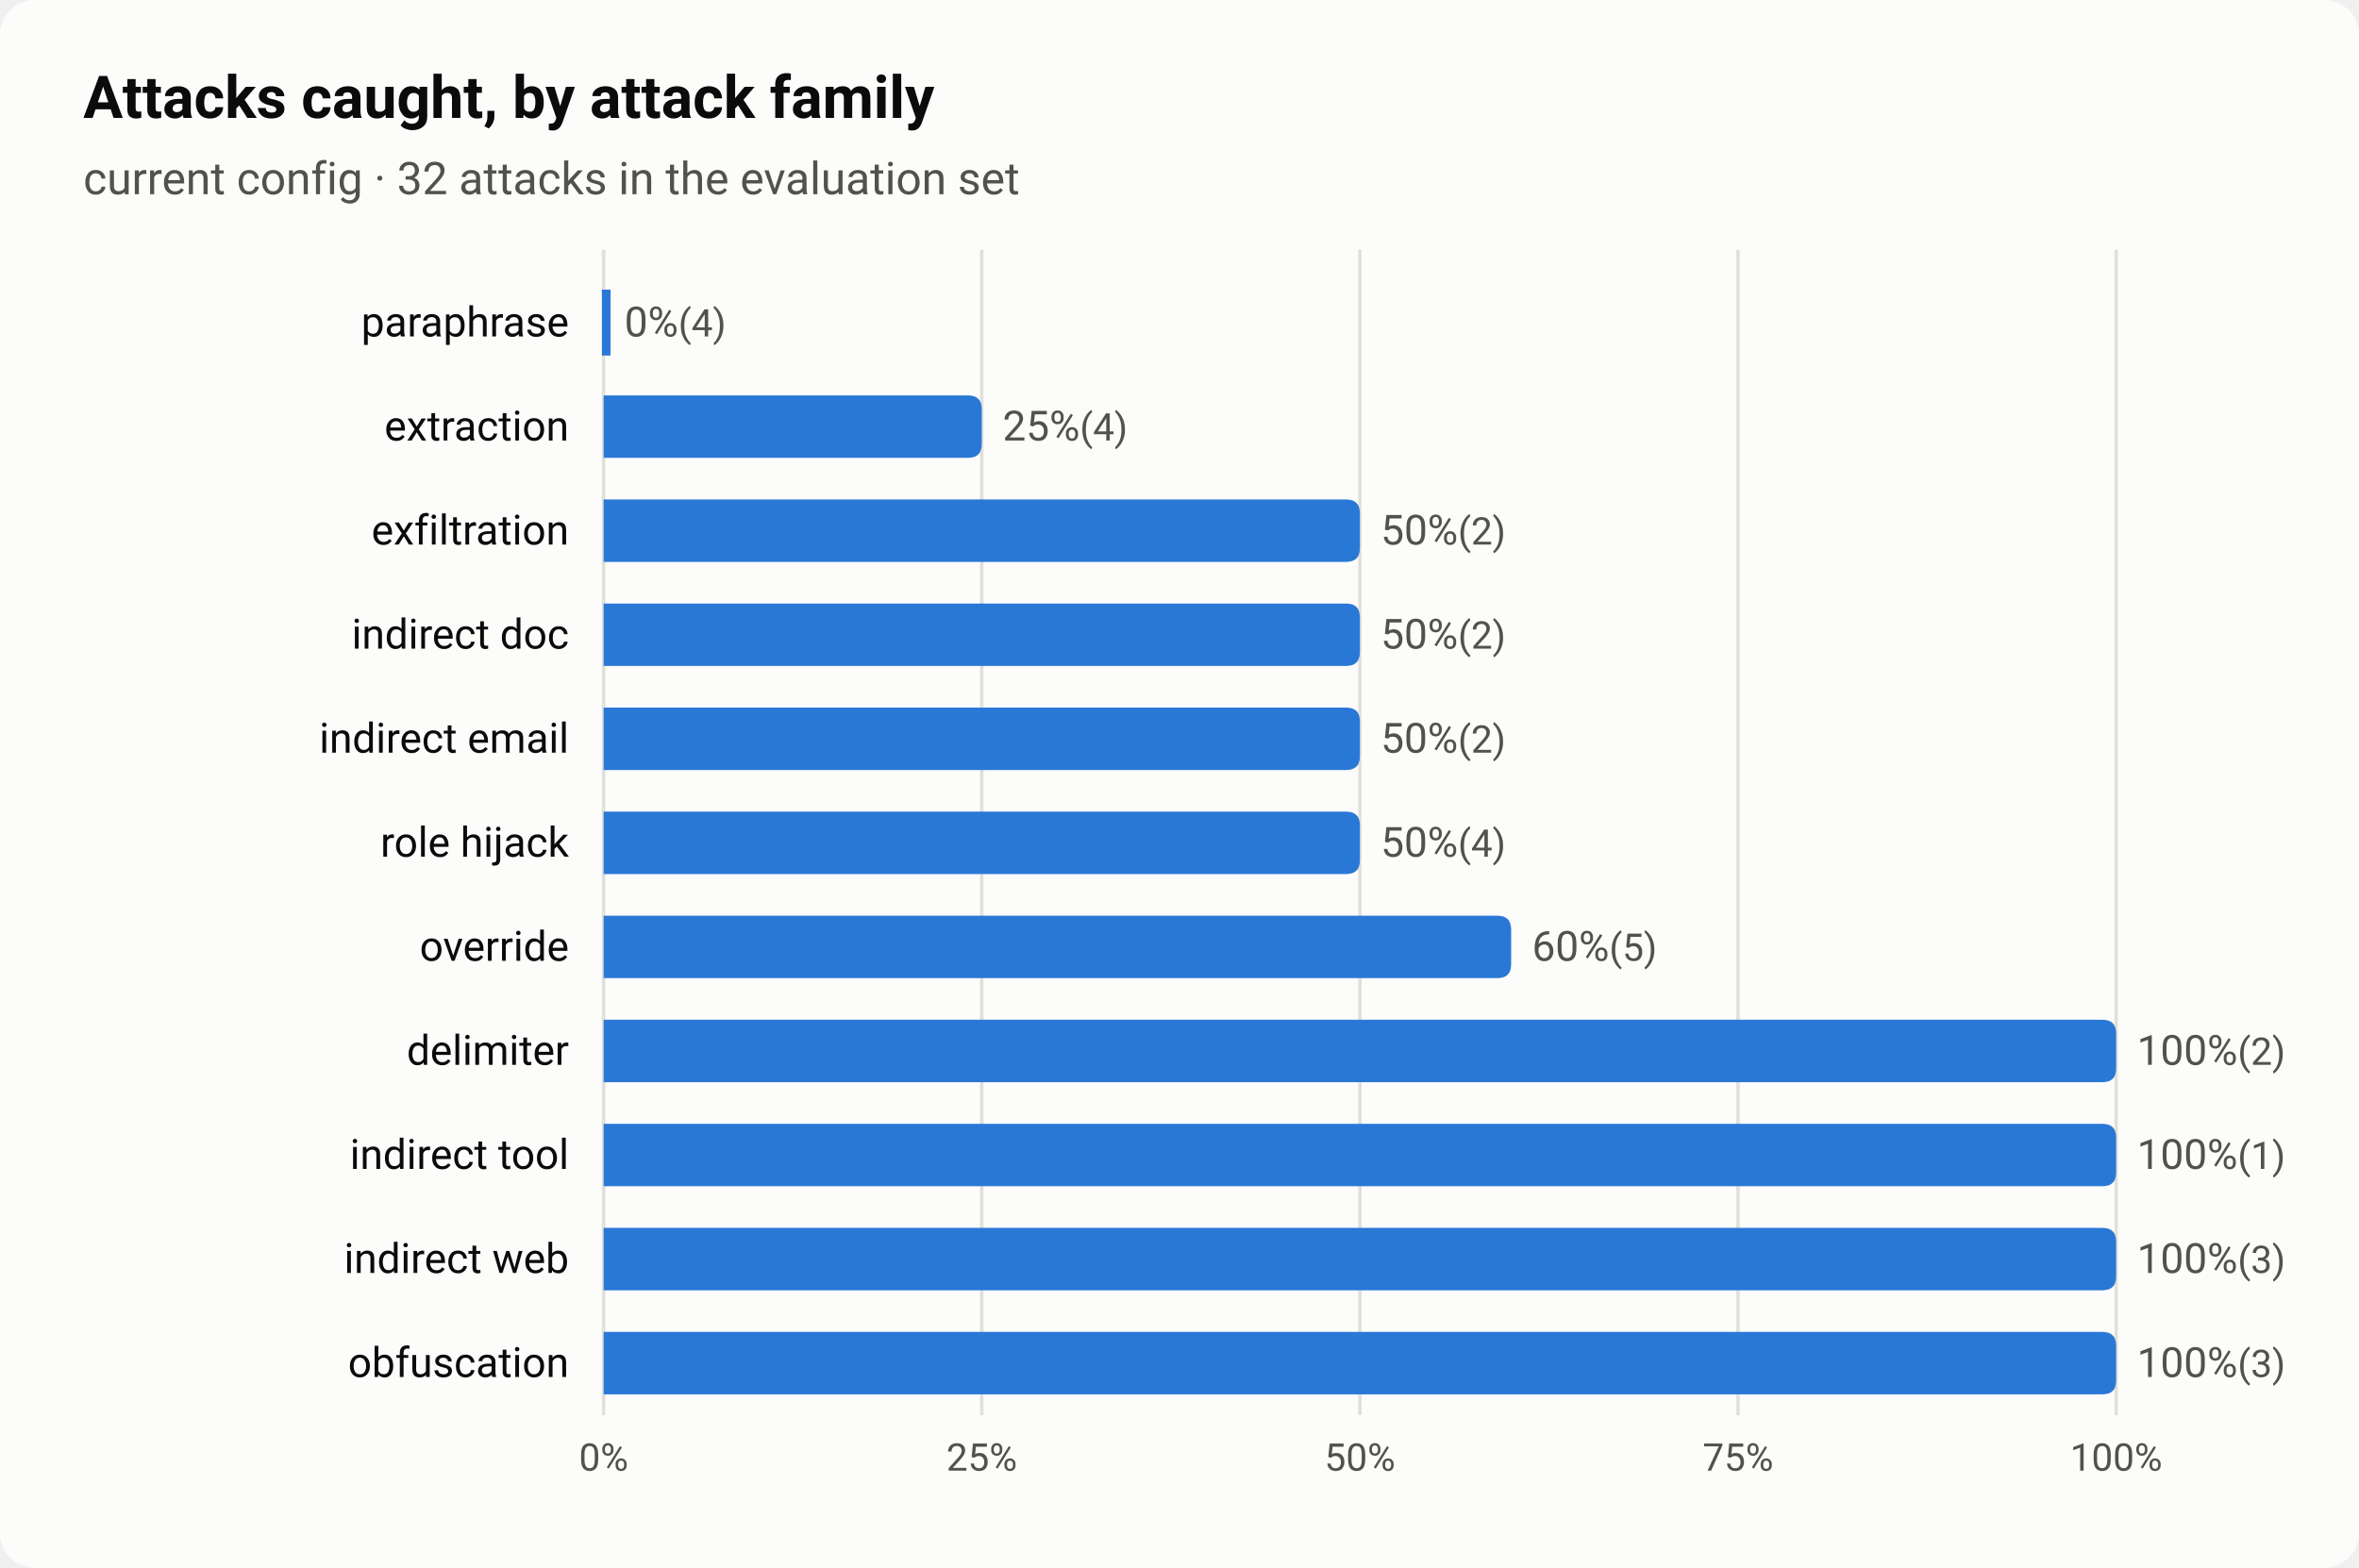
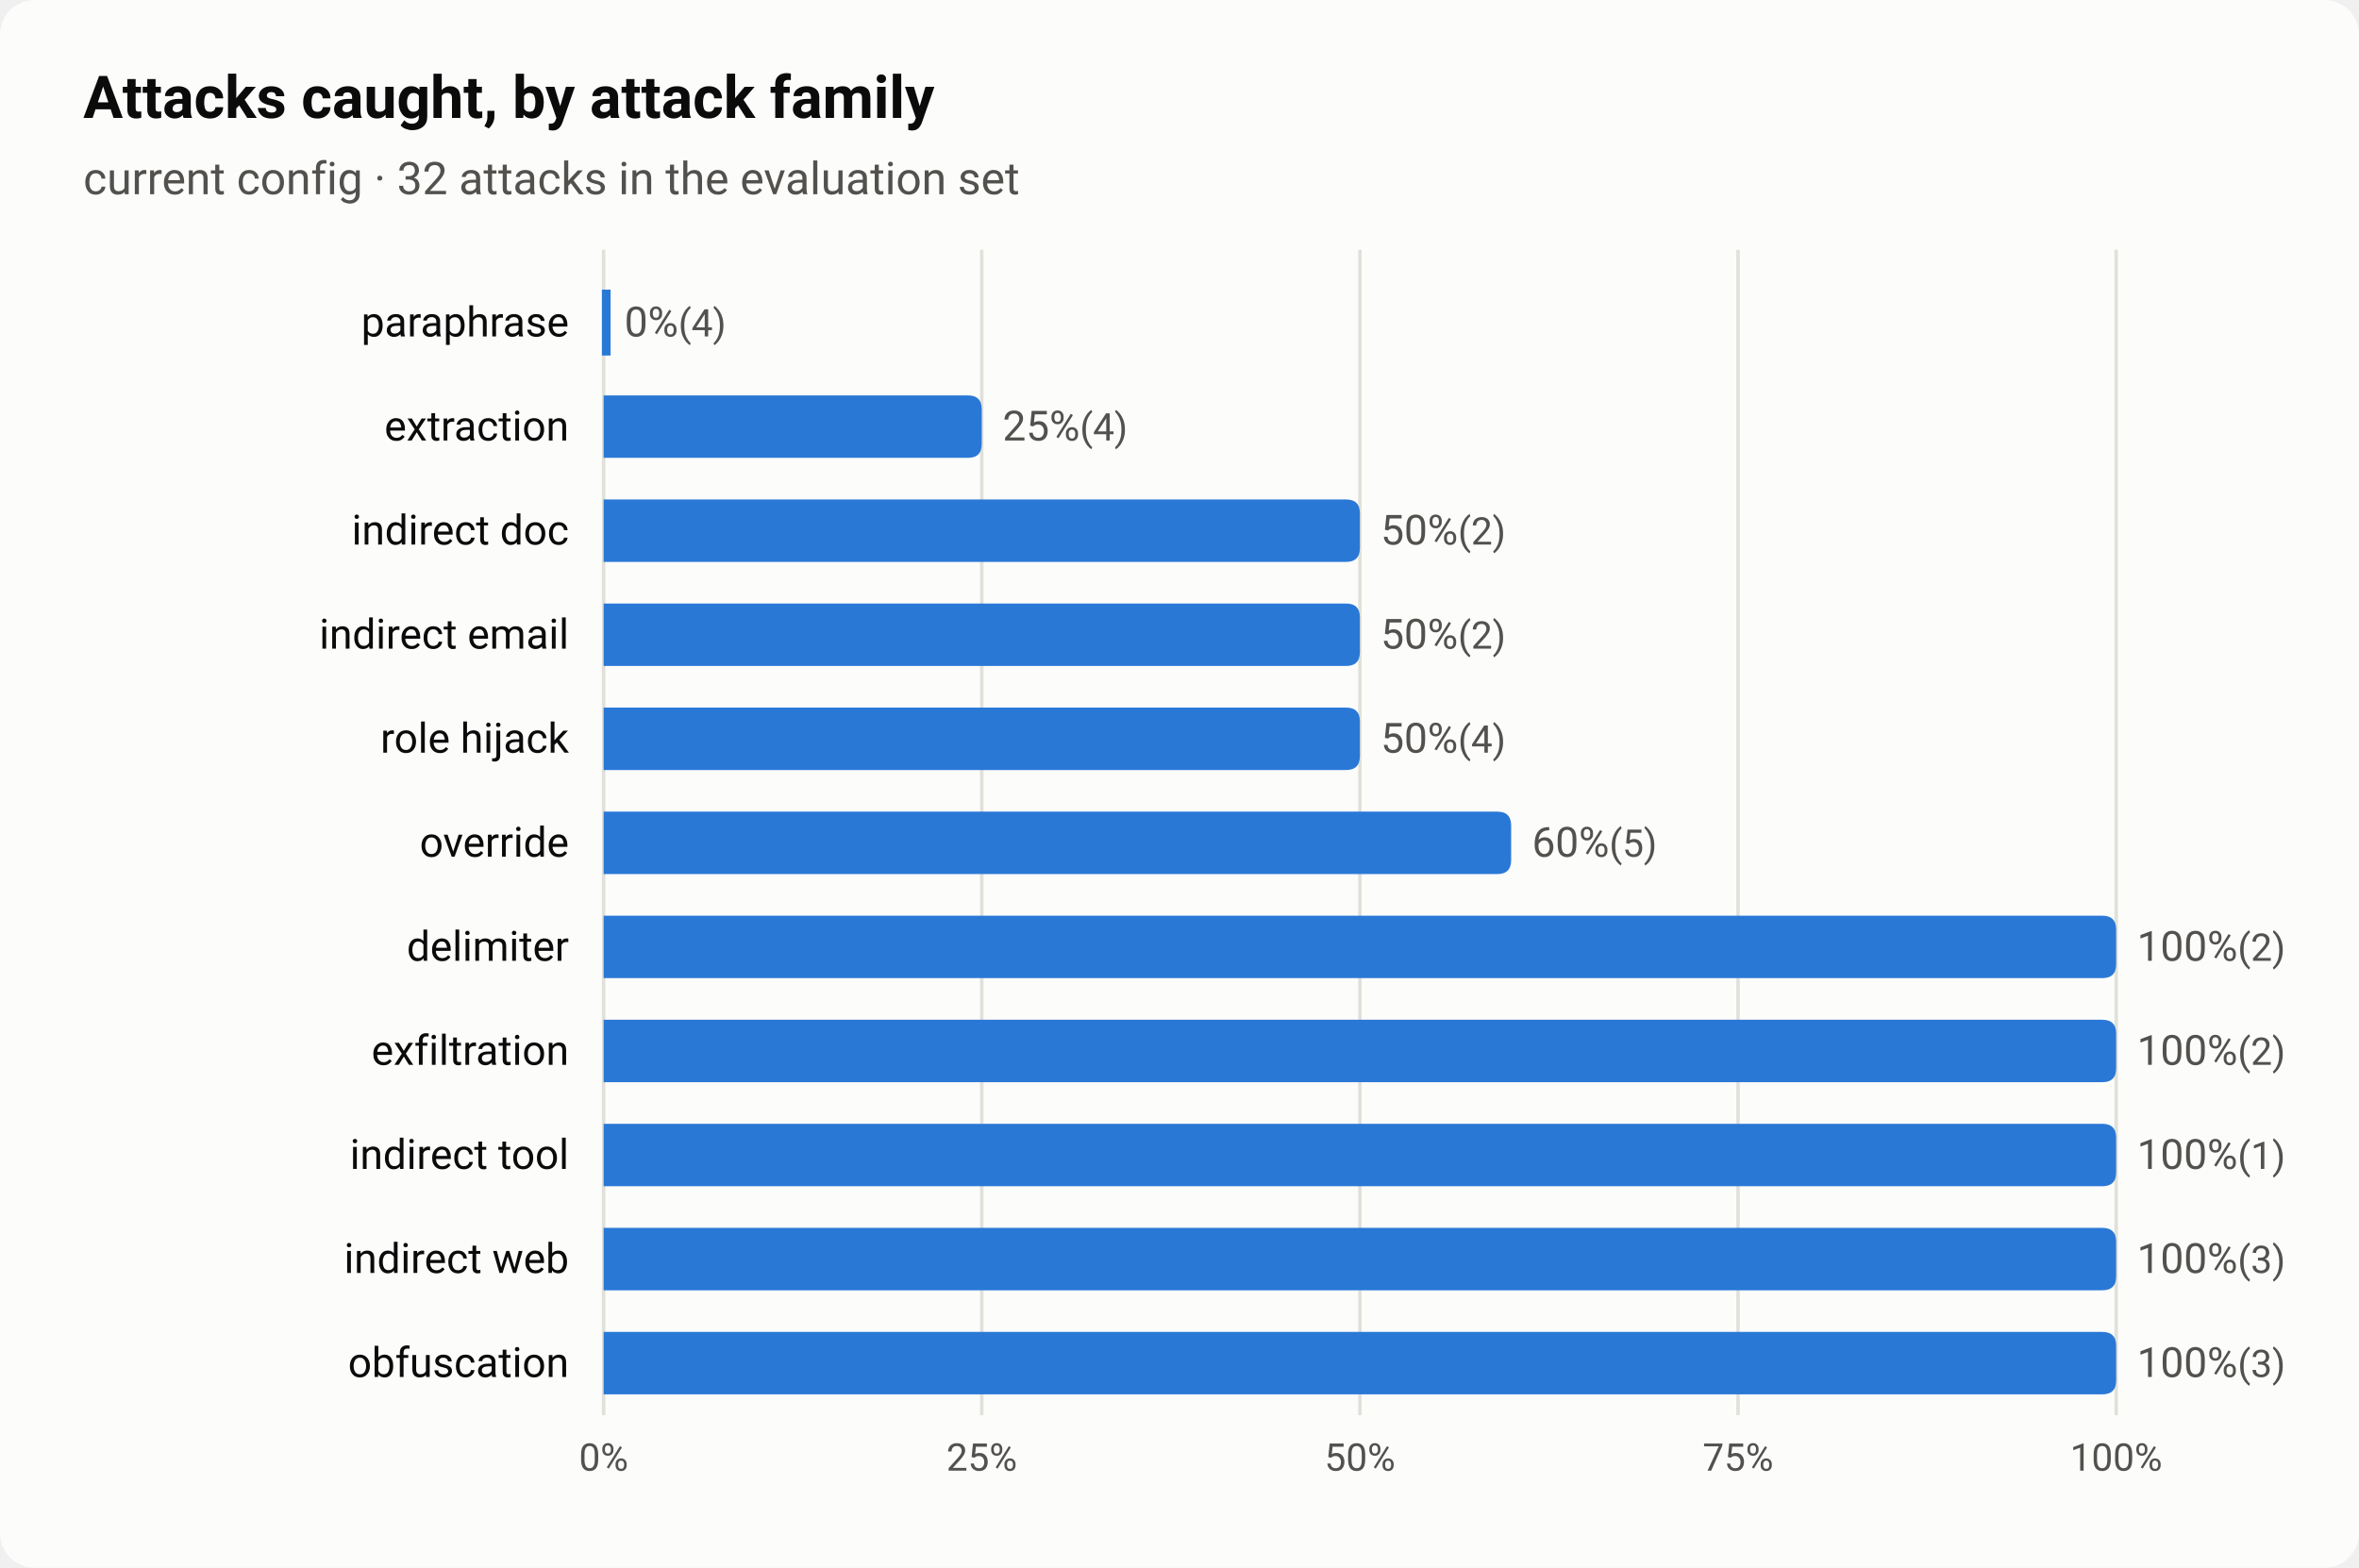
<svg xmlns="http://www.w3.org/2000/svg" viewBox="0 0 680 452" width="100%" role="img" aria-label="Attacks caught, by attack family">
  <style>
  .bg{fill:#fcfcfb}.t1{fill:#0b0b0b}.t2{fill:#52514e}.grid{stroke:#e1e0d9}
  .s1{fill:#2a78d6;stroke:#2a78d6}.s2{fill:#eb6834;stroke:#eb6834}.ring{stroke:#fcfcfb}
  .l1{fill:none;stroke:#2a78d6}.l2{fill:none;stroke:#eb6834}
  .ref{stroke:#8a8983}
  text{font-family:system-ui,-apple-system,'Segoe UI',Roboto,sans-serif}
  @media (prefers-color-scheme:dark){
    .bg{fill:#1a1a19}.t1{fill:#ffffff}.t2{fill:#c3c2b7}.grid{stroke:#2c2c2a}
    .s1{fill:#3987e5;stroke:#3987e5}.s2{fill:#d95926;stroke:#d95926}.ring{stroke:#1a1a19}
    .l1{stroke:#3987e5}.l2{stroke:#d95926}
    .ref{stroke:#8a8983}
  }
</style>
  <rect class="bg" width="680" height="452" rx="10" />
  <text class="t1" x="24" y="34" font-size="17" font-weight="650">Attacks caught, by attack family</text>
  <text class="t2" x="24" y="56" font-size="13">current config · 32 attacks in the evaluation set</text>
  <line class="grid" x1="174.0" x2="174.0" y1="72" y2="408" stroke-width="1" />
  <text class="t2" x="174.0" y="424" font-size="11" text-anchor="middle">0%</text>
  <line class="grid" x1="283.0" x2="283.0" y1="72" y2="408" stroke-width="1" />
  <text class="t2" x="283.0" y="424" font-size="11" text-anchor="middle">25%</text>
  <line class="grid" x1="392.0" x2="392.0" y1="72" y2="408" stroke-width="1" />
  <text class="t2" x="392.0" y="424" font-size="11" text-anchor="middle">50%</text>
  <line class="grid" x1="501.0" x2="501.0" y1="72" y2="408" stroke-width="1" />
  <text class="t2" x="501.0" y="424" font-size="11" text-anchor="middle">75%</text>
  <line class="grid" x1="610.0" x2="610.0" y1="72" y2="408" stroke-width="1" />
  <text class="t2" x="610.0" y="424" font-size="11" text-anchor="middle">100%</text>
  <text class="t1" x="164" y="97.0" font-size="12" text-anchor="end">paraphrase</text>
  <rect class="s1" x="174" y="84.0" width="1.5" height="18" />
  <text class="t2" x="180" y="97.0" font-size="12">0%<tspan font-size="11"> (4)</tspan>
  </text>
  <text class="t1" x="164" y="127.0" font-size="12" text-anchor="end">extraction</text>
  <path class="s1" d="M174,114.0 H279.0 Q283.0,114.0 283.0,118.0 V128.0 Q283.0,132.0 279.0,132.0 H174 Z" stroke-width="0" />
  <text class="t2" x="289.0" y="127.0" font-size="12">25%<tspan font-size="11"> (4)</tspan>
  </text>
-   <text class="t1" x="164" y="157.0" font-size="12" text-anchor="end">exfiltration</text>
+   <text class="t1" x="164" y="157.0" font-size="12" text-anchor="end">indirect doc</text>
  <path class="s1" d="M174,144.0 H388.0 Q392.0,144.0 392.0,148.0 V158.0 Q392.0,162.0 388.0,162.0 H174 Z" stroke-width="0" />
  <text class="t2" x="398.0" y="157.0" font-size="12">50%<tspan font-size="11"> (2)</tspan>
  </text>
-   <text class="t1" x="164" y="187.0" font-size="12" text-anchor="end">indirect doc</text>
+   <text class="t1" x="164" y="187.0" font-size="12" text-anchor="end">indirect email</text>
  <path class="s1" d="M174,174.0 H388.0 Q392.0,174.0 392.0,178.0 V188.0 Q392.0,192.0 388.0,192.0 H174 Z" stroke-width="0" />
  <text class="t2" x="398.0" y="187.0" font-size="12">50%<tspan font-size="11"> (2)</tspan>
  </text>
-   <text class="t1" x="164" y="217.0" font-size="12" text-anchor="end">indirect email</text>
+   <text class="t1" x="164" y="217.0" font-size="12" text-anchor="end">role hijack</text>
  <path class="s1" d="M174,204.0 H388.0 Q392.0,204.0 392.0,208.0 V218.0 Q392.0,222.0 388.0,222.0 H174 Z" stroke-width="0" />
-   <text class="t2" x="398.0" y="217.0" font-size="12">50%<tspan font-size="11"> (2)</tspan>
+   <text class="t2" x="398.0" y="217.0" font-size="12">50%<tspan font-size="11"> (4)</tspan>
  </text>
-   <text class="t1" x="164" y="247.0" font-size="12" text-anchor="end">role hijack</text>
-   <path class="s1" d="M174,234.0 H388.0 Q392.0,234.0 392.0,238.0 V248.0 Q392.0,252.0 388.0,252.0 H174 Z" stroke-width="0" />
-   <text class="t2" x="398.0" y="247.0" font-size="12">50%<tspan font-size="11"> (4)</tspan>
+   <text class="t1" x="164" y="247.0" font-size="12" text-anchor="end">override</text>
+   <path class="s1" d="M174,234.0 H431.6 Q435.6,234.0 435.6,238.0 V248.0 Q435.6,252.0 431.6,252.0 H174 Z" stroke-width="0" />
+   <text class="t2" x="441.6" y="247.0" font-size="12">60%<tspan font-size="11"> (5)</tspan>
  </text>
-   <text class="t1" x="164" y="277.0" font-size="12" text-anchor="end">override</text>
-   <path class="s1" d="M174,264.0 H431.6 Q435.6,264.0 435.6,268.0 V278.0 Q435.6,282.0 431.6,282.0 H174 Z" stroke-width="0" />
-   <text class="t2" x="441.6" y="277.0" font-size="12">60%<tspan font-size="11"> (5)</tspan>
+   <text class="t1" x="164" y="277.0" font-size="12" text-anchor="end">delimiter</text>
+   <path class="s1" d="M174,264.0 H606.0 Q610.0,264.0 610.0,268.0 V278.0 Q610.0,282.0 606.0,282.0 H174 Z" stroke-width="0" />
+   <text class="t2" x="616.0" y="277.0" font-size="12">100%<tspan font-size="11"> (2)</tspan>
  </text>
-   <text class="t1" x="164" y="307.0" font-size="12" text-anchor="end">delimiter</text>
+   <text class="t1" x="164" y="307.0" font-size="12" text-anchor="end">exfiltration</text>
  <path class="s1" d="M174,294.0 H606.0 Q610.0,294.0 610.0,298.0 V308.0 Q610.0,312.0 606.0,312.0 H174 Z" stroke-width="0" />
  <text class="t2" x="616.0" y="307.0" font-size="12">100%<tspan font-size="11"> (2)</tspan>
  </text>
  <text class="t1" x="164" y="337.0" font-size="12" text-anchor="end">indirect tool</text>
  <path class="s1" d="M174,324.0 H606.0 Q610.0,324.0 610.0,328.0 V338.0 Q610.0,342.0 606.0,342.0 H174 Z" stroke-width="0" />
  <text class="t2" x="616.0" y="337.0" font-size="12">100%<tspan font-size="11"> (1)</tspan>
  </text>
  <text class="t1" x="164" y="367.0" font-size="12" text-anchor="end">indirect web</text>
  <path class="s1" d="M174,354.0 H606.0 Q610.0,354.0 610.0,358.0 V368.0 Q610.0,372.0 606.0,372.0 H174 Z" stroke-width="0" />
  <text class="t2" x="616.0" y="367.0" font-size="12">100%<tspan font-size="11"> (3)</tspan>
  </text>
  <text class="t1" x="164" y="397.0" font-size="12" text-anchor="end">obfuscation</text>
  <path class="s1" d="M174,384.0 H606.0 Q610.0,384.0 610.0,388.0 V398.0 Q610.0,402.0 606.0,402.0 H174 Z" stroke-width="0" />
  <text class="t2" x="616.0" y="397.0" font-size="12">100%<tspan font-size="11"> (3)</tspan>
  </text>
</svg>
